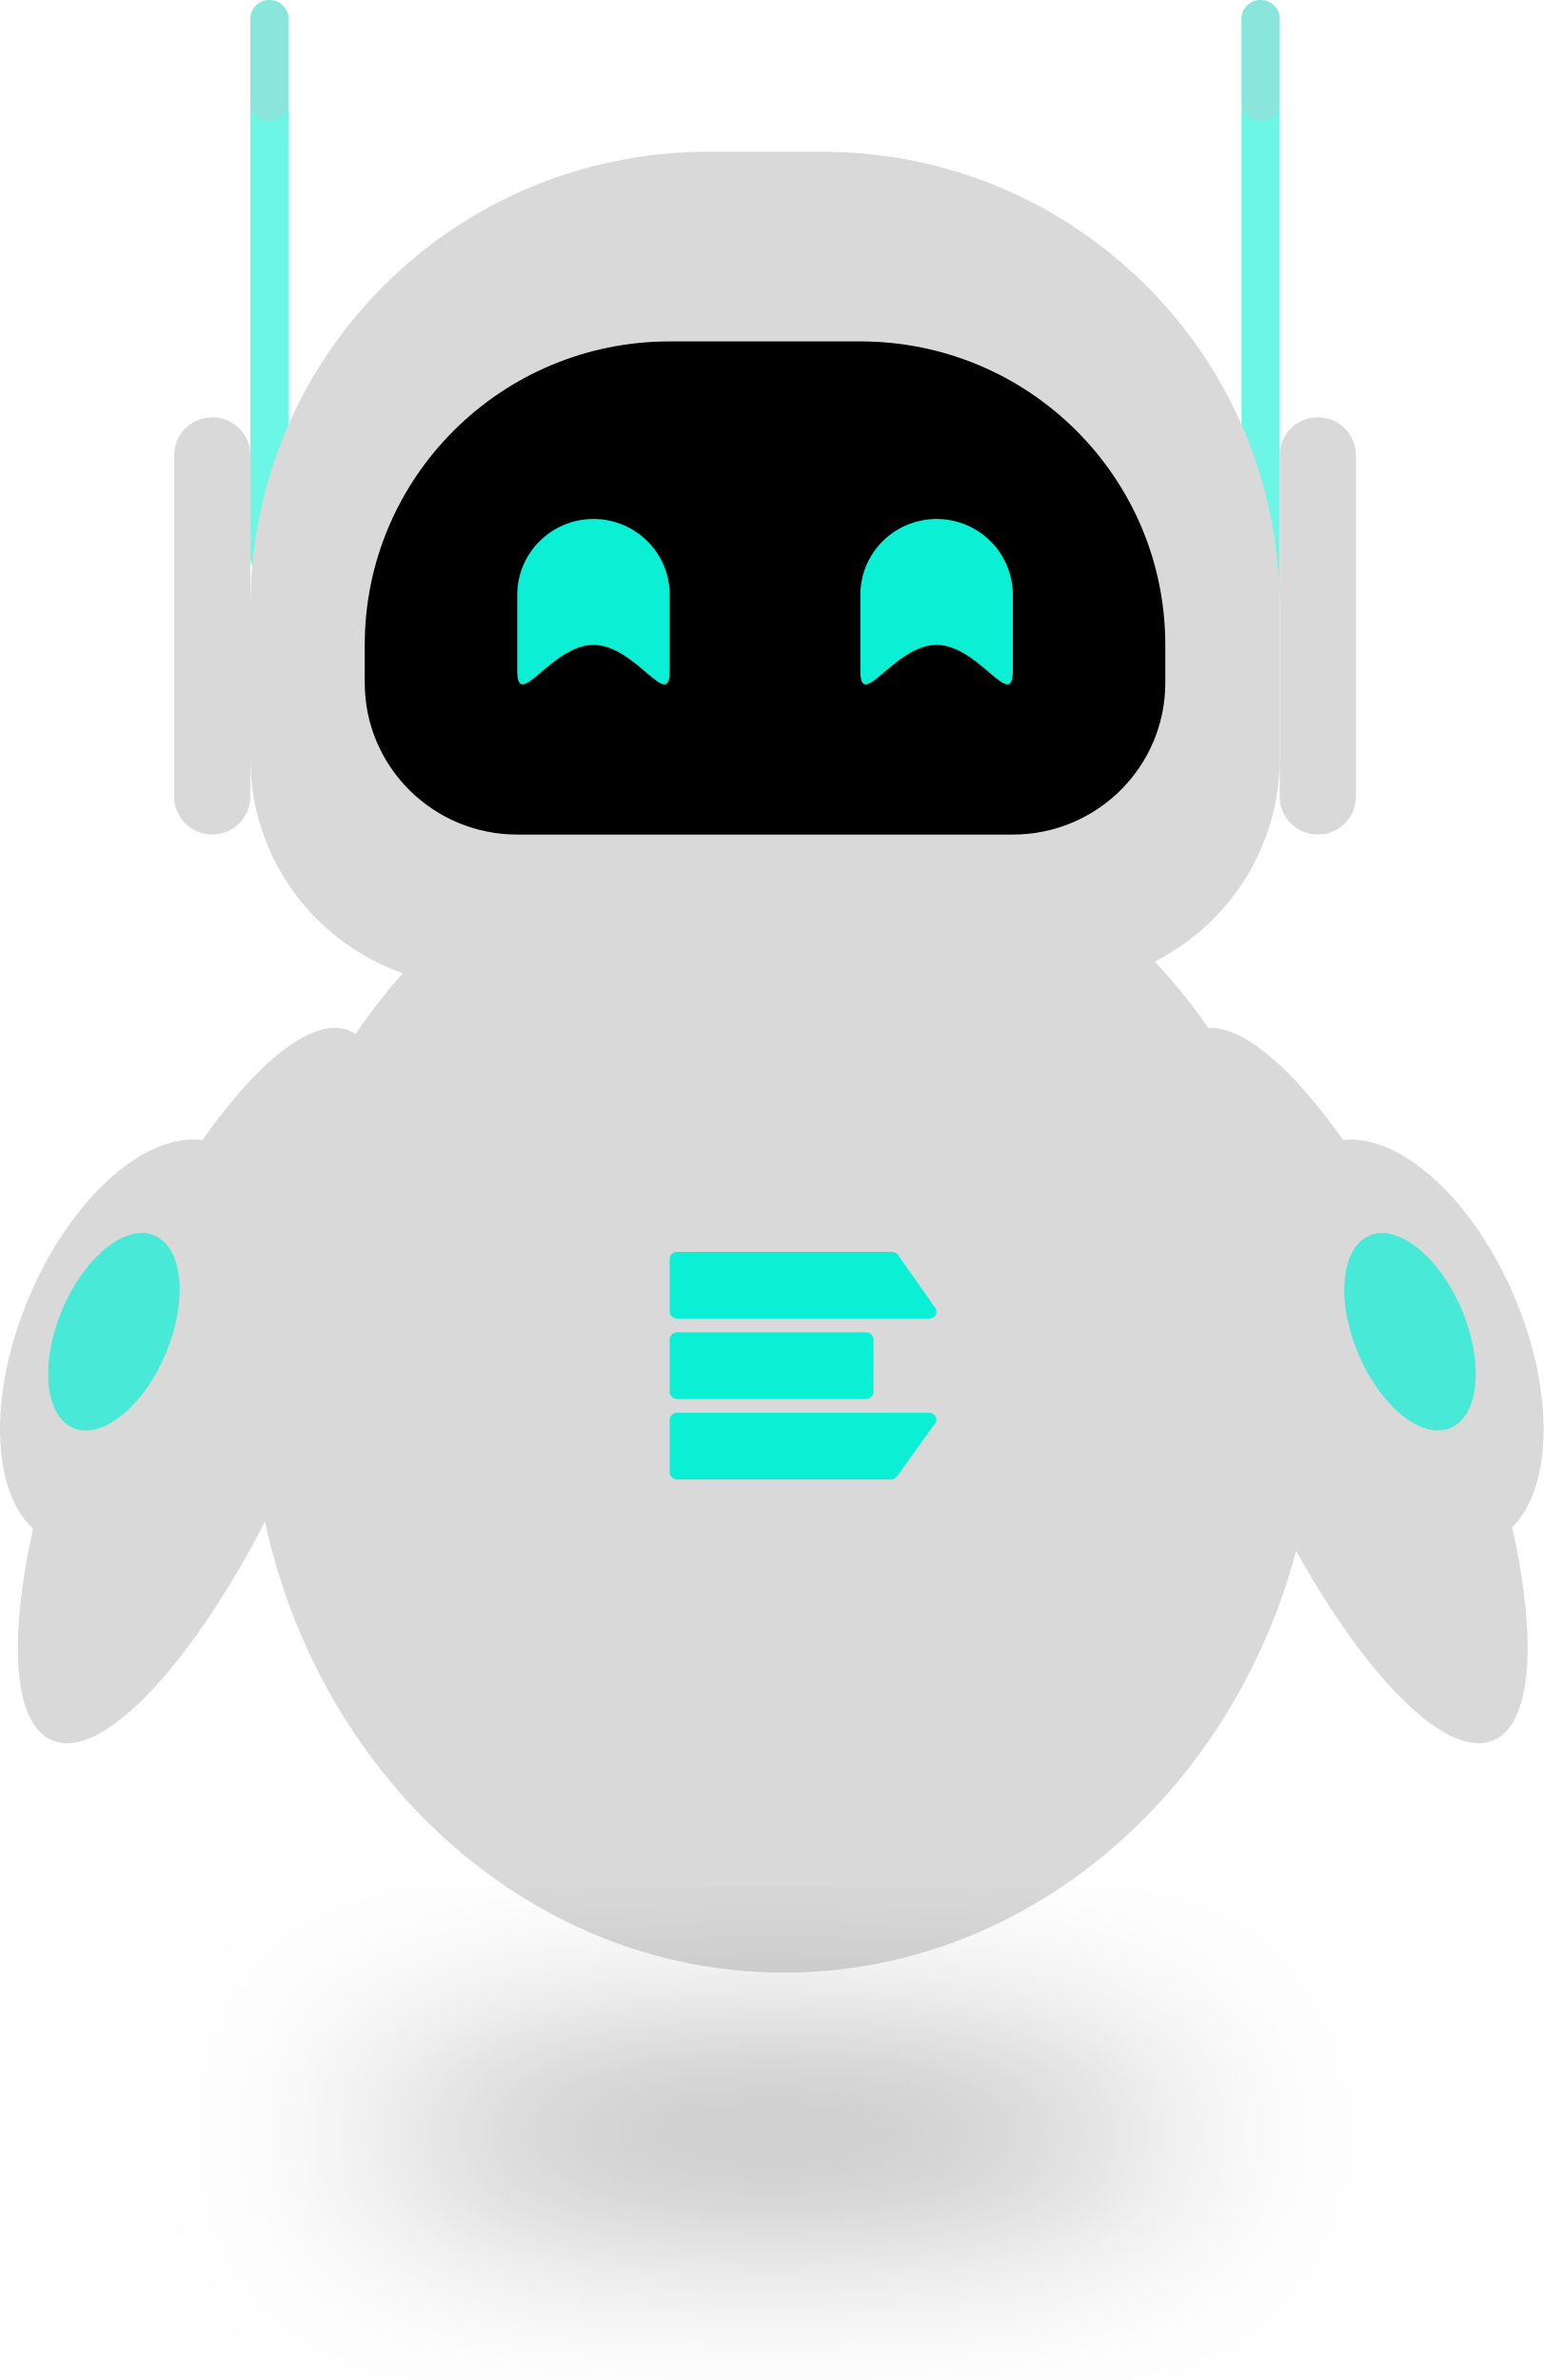
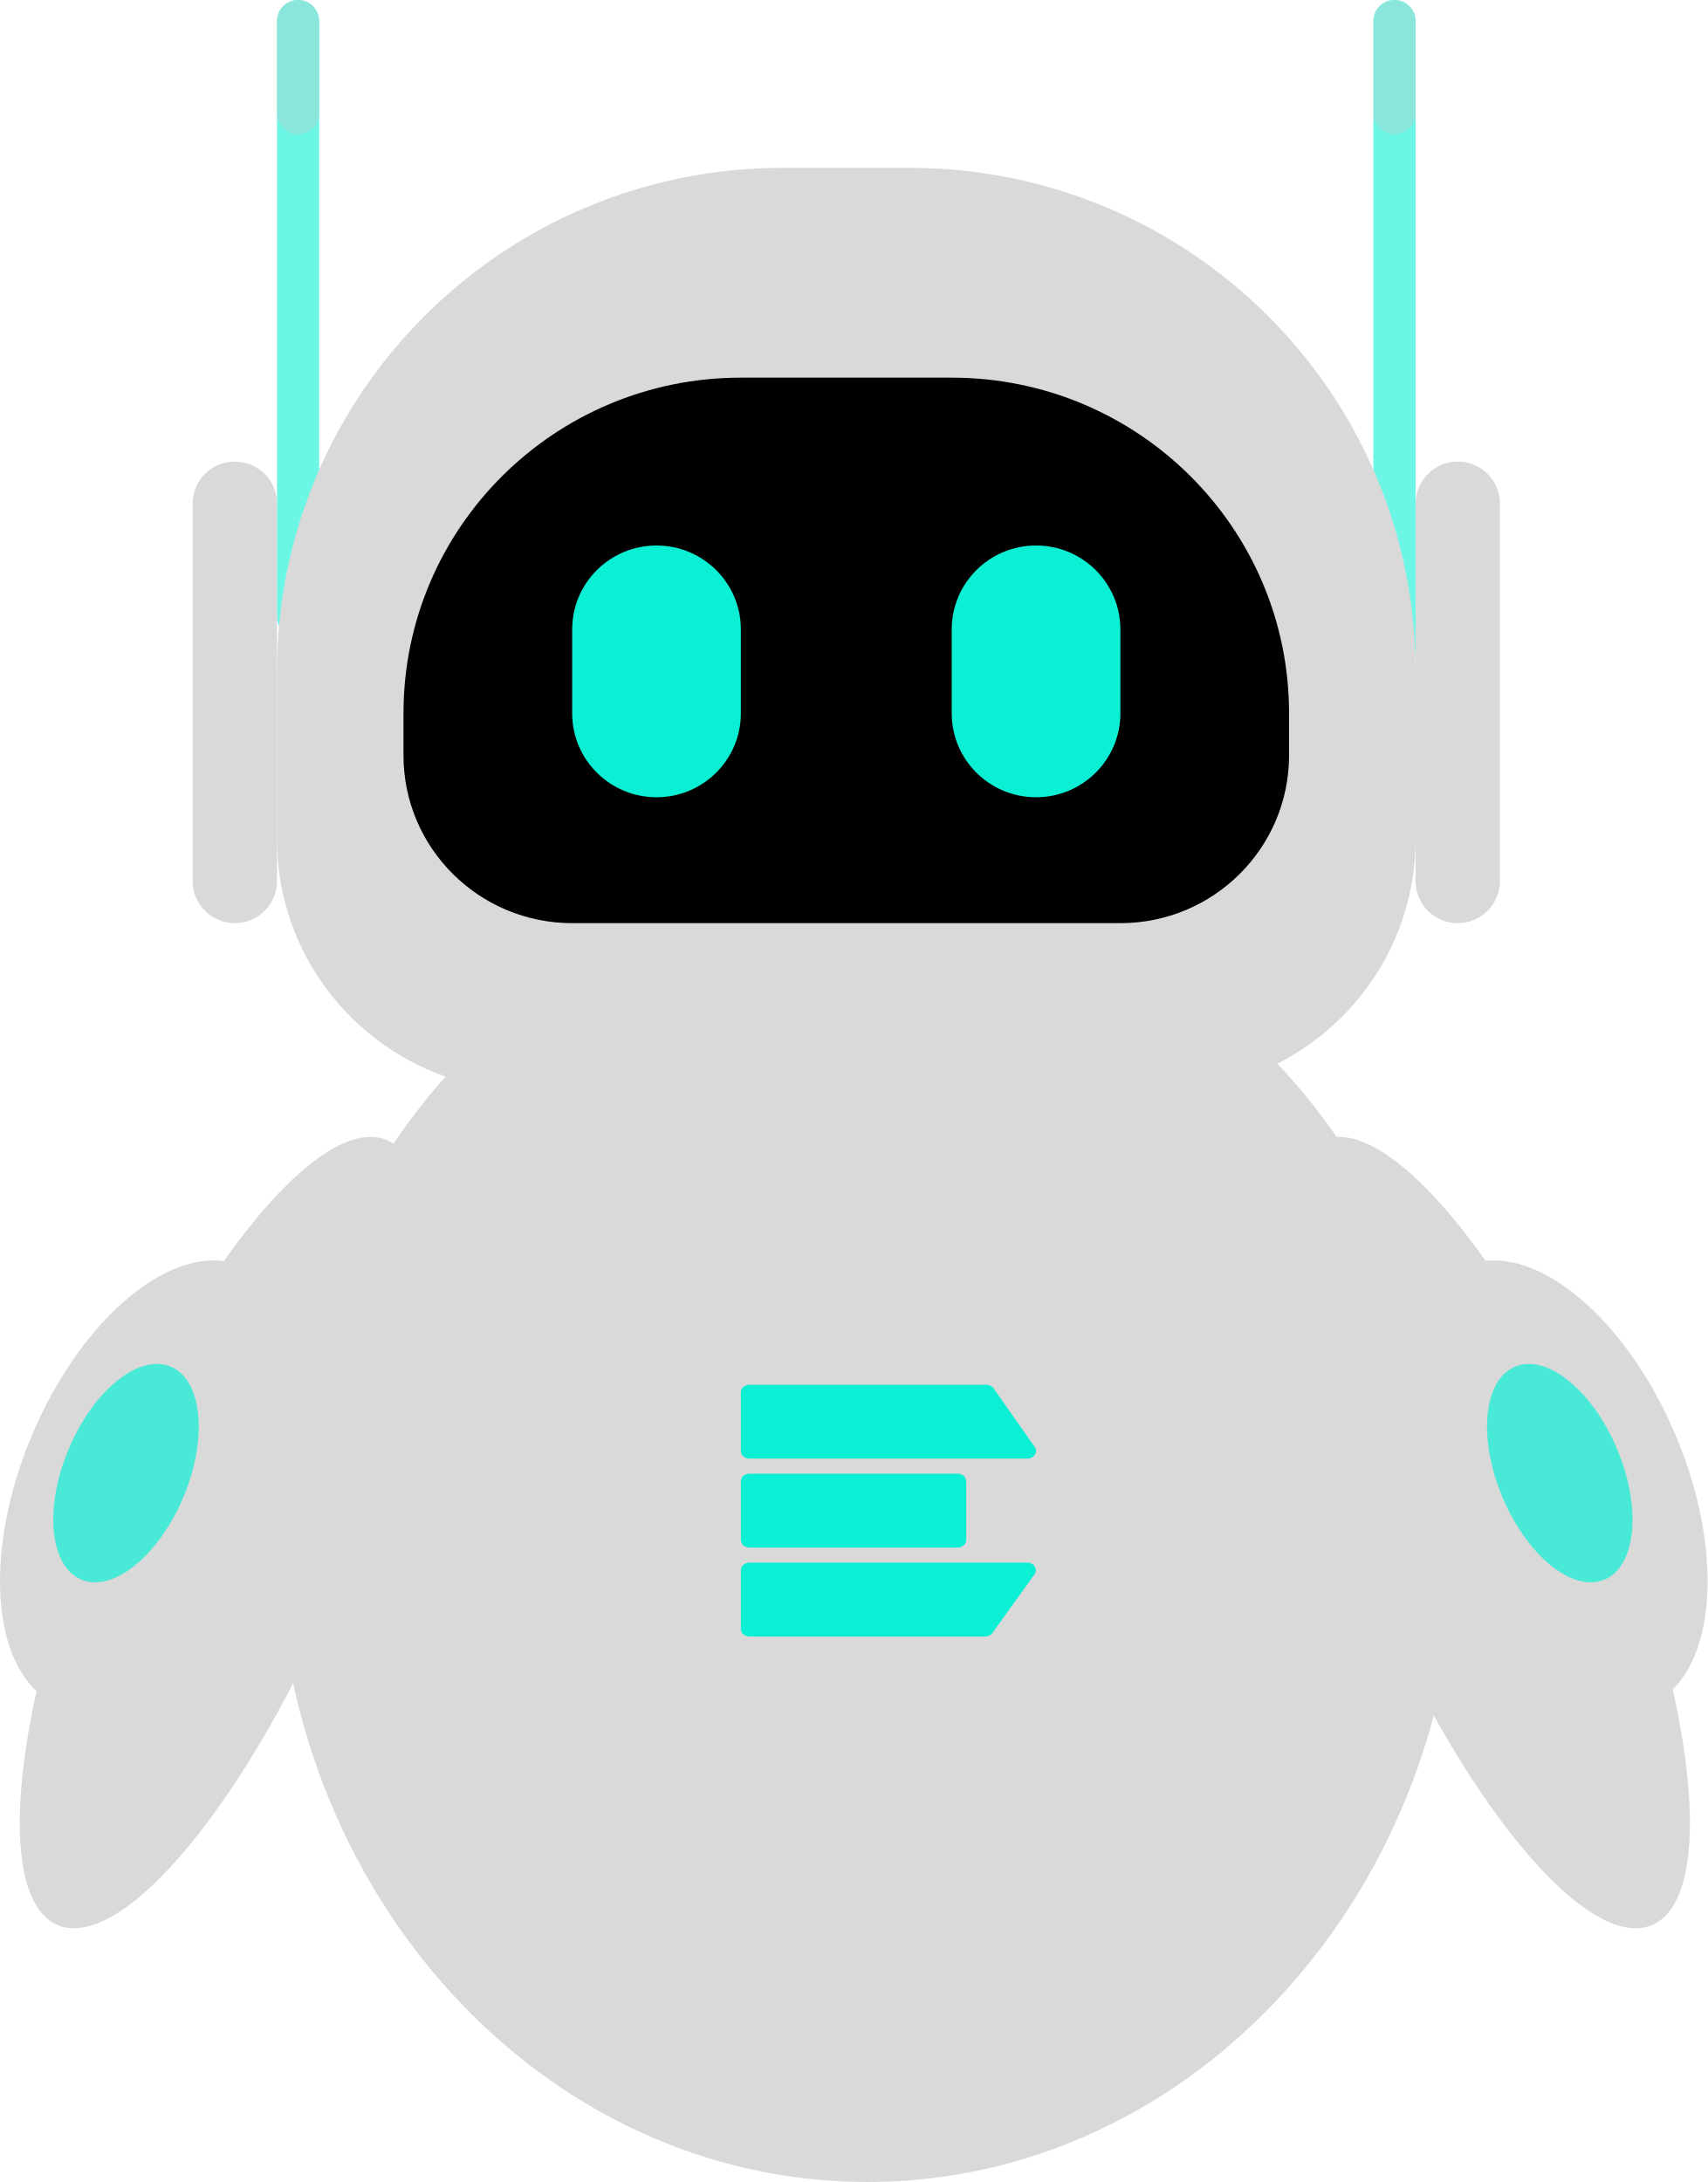
- <svg xmlns="http://www.w3.org/2000/svg" width="72" height="111" viewBox="0 0 72 111" fill="none">
+ <svg xmlns="http://www.w3.org/2000/svg" width="72" height="92" viewBox="0 0 72 92" fill="none">
  <path d="M61.466 64.577C61.466 79.722 50.321 92 36.572 92C22.824 92 11.679 79.722 11.679 64.577C11.679 49.432 22.824 37.154 36.572 37.154C50.321 37.154 61.466 49.432 61.466 64.577Z" fill="#D9D9D9" />
  <path d="M31.599 58.385H41.585C41.71 58.385 41.826 58.442 41.892 58.535L43.63 61.011C43.779 61.224 43.606 61.498 43.324 61.498H31.599C31.399 61.498 31.238 61.355 31.238 61.179V58.703C31.238 58.527 31.399 58.385 31.599 58.385Z" fill="#0BF0D5" />
  <path d="M31.599 62.136H40.38C40.579 62.136 40.741 62.278 40.741 62.454V64.93C40.741 65.106 40.579 65.249 40.38 65.249H31.599C31.399 65.249 31.238 65.106 31.238 64.93V62.454C31.238 62.278 31.399 62.136 31.599 62.136Z" fill="#0BF0D5" />
  <path d="M31.599 65.886H43.316C43.6 65.886 43.773 66.164 43.621 66.376L41.845 68.852C41.779 68.944 41.664 69 41.54 69H31.599C31.399 69 31.238 68.857 31.238 68.681V66.205C31.238 66.029 31.399 65.886 31.599 65.886Z" fill="#0BF0D5" />
  <path d="M69.644 81.173C66.888 82.315 61.552 75.83 57.726 66.688C53.899 57.547 53.031 49.21 55.787 48.068C58.543 46.926 63.879 53.411 67.706 62.553C71.532 71.694 72.4 80.031 69.644 81.173Z" fill="#D9D9D9" />
  <path d="M69.557 71.881C66.802 73.023 62.834 69.806 60.695 64.695C58.556 59.585 59.056 54.517 61.811 53.375C64.566 52.233 68.534 55.45 70.673 60.561C72.812 65.671 72.312 70.74 69.557 71.881Z" fill="#D9D9D9" />
  <path d="M16.299 48.067C19.055 49.209 18.186 57.545 14.36 66.687C10.534 75.829 5.198 82.314 2.443 81.173C-0.312 80.031 0.556 71.695 4.382 62.553C8.209 53.411 13.544 46.926 16.299 48.067Z" fill="#D9D9D9" />
  <path d="M10.189 53.375C12.944 54.517 13.444 59.585 11.305 64.695C9.166 69.806 5.198 73.023 2.443 71.881C-0.312 70.74 -0.812 65.671 1.327 60.561C3.466 55.45 7.434 52.233 10.189 53.375Z" fill="#D9D9D9" />
  <path d="M67.648 66.603C66.31 67.158 64.384 65.596 63.346 63.115C62.307 60.634 62.55 58.173 63.888 57.619C65.225 57.065 67.151 58.627 68.19 61.108C69.228 63.589 68.986 66.049 67.648 66.603Z" fill="#0BF0D5" fill-opacity="0.7" />
  <path d="M7.193 57.619C8.53 58.173 8.773 60.634 7.735 63.115C6.696 65.596 4.77 67.158 3.432 66.603C2.095 66.049 1.852 63.589 2.891 61.108C3.929 58.627 5.855 57.065 7.193 57.619Z" fill="#0BF0D5" fill-opacity="0.7" />
  <path d="M57.909 0.885C57.909 0.396 58.307 0 58.798 0C59.289 0 59.688 0.396 59.688 0.885V27.423C59.688 27.912 59.289 28.308 58.798 28.308C58.307 28.308 57.909 27.912 57.909 27.423V0.885Z" fill="#0BF0D5" fill-opacity="0.6" />
  <path d="M11.679 0.885C11.679 0.396 12.077 0 12.568 0C13.059 0 13.457 0.396 13.457 0.885V26.008C13.457 26.496 13.059 26.892 12.568 26.892C12.077 26.892 11.679 26.496 11.679 26.008V0.885Z" fill="#0BF0D5" fill-opacity="0.6" />
  <path d="M11.679 0.885C11.679 0.396 12.077 0 12.568 0C13.059 0 13.457 0.396 13.457 0.885V4.777C13.457 5.265 13.059 5.662 12.568 5.662C12.077 5.662 11.679 5.265 11.679 4.777V0.885Z" fill="#A9D5CF" fill-opacity="0.5" />
  <path d="M57.909 0.885C57.909 0.396 58.307 0 58.798 0C59.289 0 59.688 0.396 59.688 0.885V4.777C59.688 5.265 59.289 5.662 58.798 5.662C58.307 5.662 57.909 5.265 57.909 4.777V0.885Z" fill="#A9D5CF" fill-opacity="0.5" />
  <path d="M59.688 21.231C59.688 20.254 60.484 19.462 61.466 19.462C62.448 19.462 63.244 20.254 63.244 21.231V37.154C63.244 38.131 62.448 38.923 61.466 38.923C60.484 38.923 59.688 38.131 59.688 37.154V21.231Z" fill="#D9D9D9" />
  <path d="M8.123 21.231C8.123 20.254 8.919 19.462 9.901 19.462C10.883 19.462 11.679 20.254 11.679 21.231V37.154C11.679 38.131 10.883 38.923 9.901 38.923C8.919 38.923 8.123 38.131 8.123 37.154V21.231Z" fill="#D9D9D9" />
  <path d="M11.679 28.308C11.679 16.582 21.232 7.077 33.016 7.077H38.35C50.135 7.077 59.688 16.582 59.688 28.308V35.385C59.688 41.247 54.911 46 49.019 46H22.348C16.456 46 11.679 41.247 11.679 35.385V28.308Z" fill="#D9D9D9" />
  <path d="M17.013 30.077C17.013 22.26 23.382 15.923 31.238 15.923H40.129C47.985 15.923 54.353 22.26 54.353 30.077V31.846C54.353 35.755 51.169 38.923 47.241 38.923H24.126C20.198 38.923 17.013 35.755 17.013 31.846V30.077Z" fill="black" />
-   <path d="M27.682 30.077C25.718 30.077 24.126 33.236 24.126 31.281V27.743C24.126 25.789 25.718 24.204 27.682 24.204C29.646 24.204 31.238 25.789 31.238 27.743V31.281C31.238 33.236 29.646 30.077 27.682 30.077Z" fill="#0BF0D5" />
-   <path d="M43.685 30.077C41.721 30.077 40.129 33.236 40.129 31.281V27.743C40.129 25.789 41.721 24.204 43.685 24.204C45.649 24.204 47.241 25.789 47.241 27.743V31.281C47.241 33.236 45.649 30.077 43.685 30.077Z" fill="#0BF0D5" />
-   <g opacity="0.8" filter="url(#filter0_f_196_98)">
-     <ellipse cx="36" cy="99.5" rx="19.5" ry="1.5" fill="black" />
-   </g>
-   <defs>
-     <filter id="filter0_f_196_98" x="6.5" y="88" width="59" height="23" filterUnits="userSpaceOnUse" color-interpolation-filters="sRGB">
-       <feFlood flood-opacity="0" result="BackgroundImageFix" />
-       <feBlend mode="normal" in="SourceGraphic" in2="BackgroundImageFix" result="shape" />
-       <feGaussianBlur stdDeviation="5" result="effect1_foregroundBlur_196_98" />
-     </filter>
-   </defs>
+   <path d="M27.682 33.615C25.718 33.615 24.126 32.031 24.126 30.077V26.538C24.126 24.584 25.718 23 27.682 23C29.646 23 31.238 24.584 31.238 26.538V30.077C31.238 32.031 29.646 33.615 27.682 33.615Z" fill="#0BF0D5" />
+   <path d="M43.685 33.615C41.721 33.615 40.129 32.031 40.129 30.077V26.538C40.129 24.584 41.721 23 43.685 23C45.649 23 47.241 24.584 47.241 26.538V30.077C47.241 32.031 45.649 33.615 43.685 33.615Z" fill="#0BF0D5" />
</svg>
